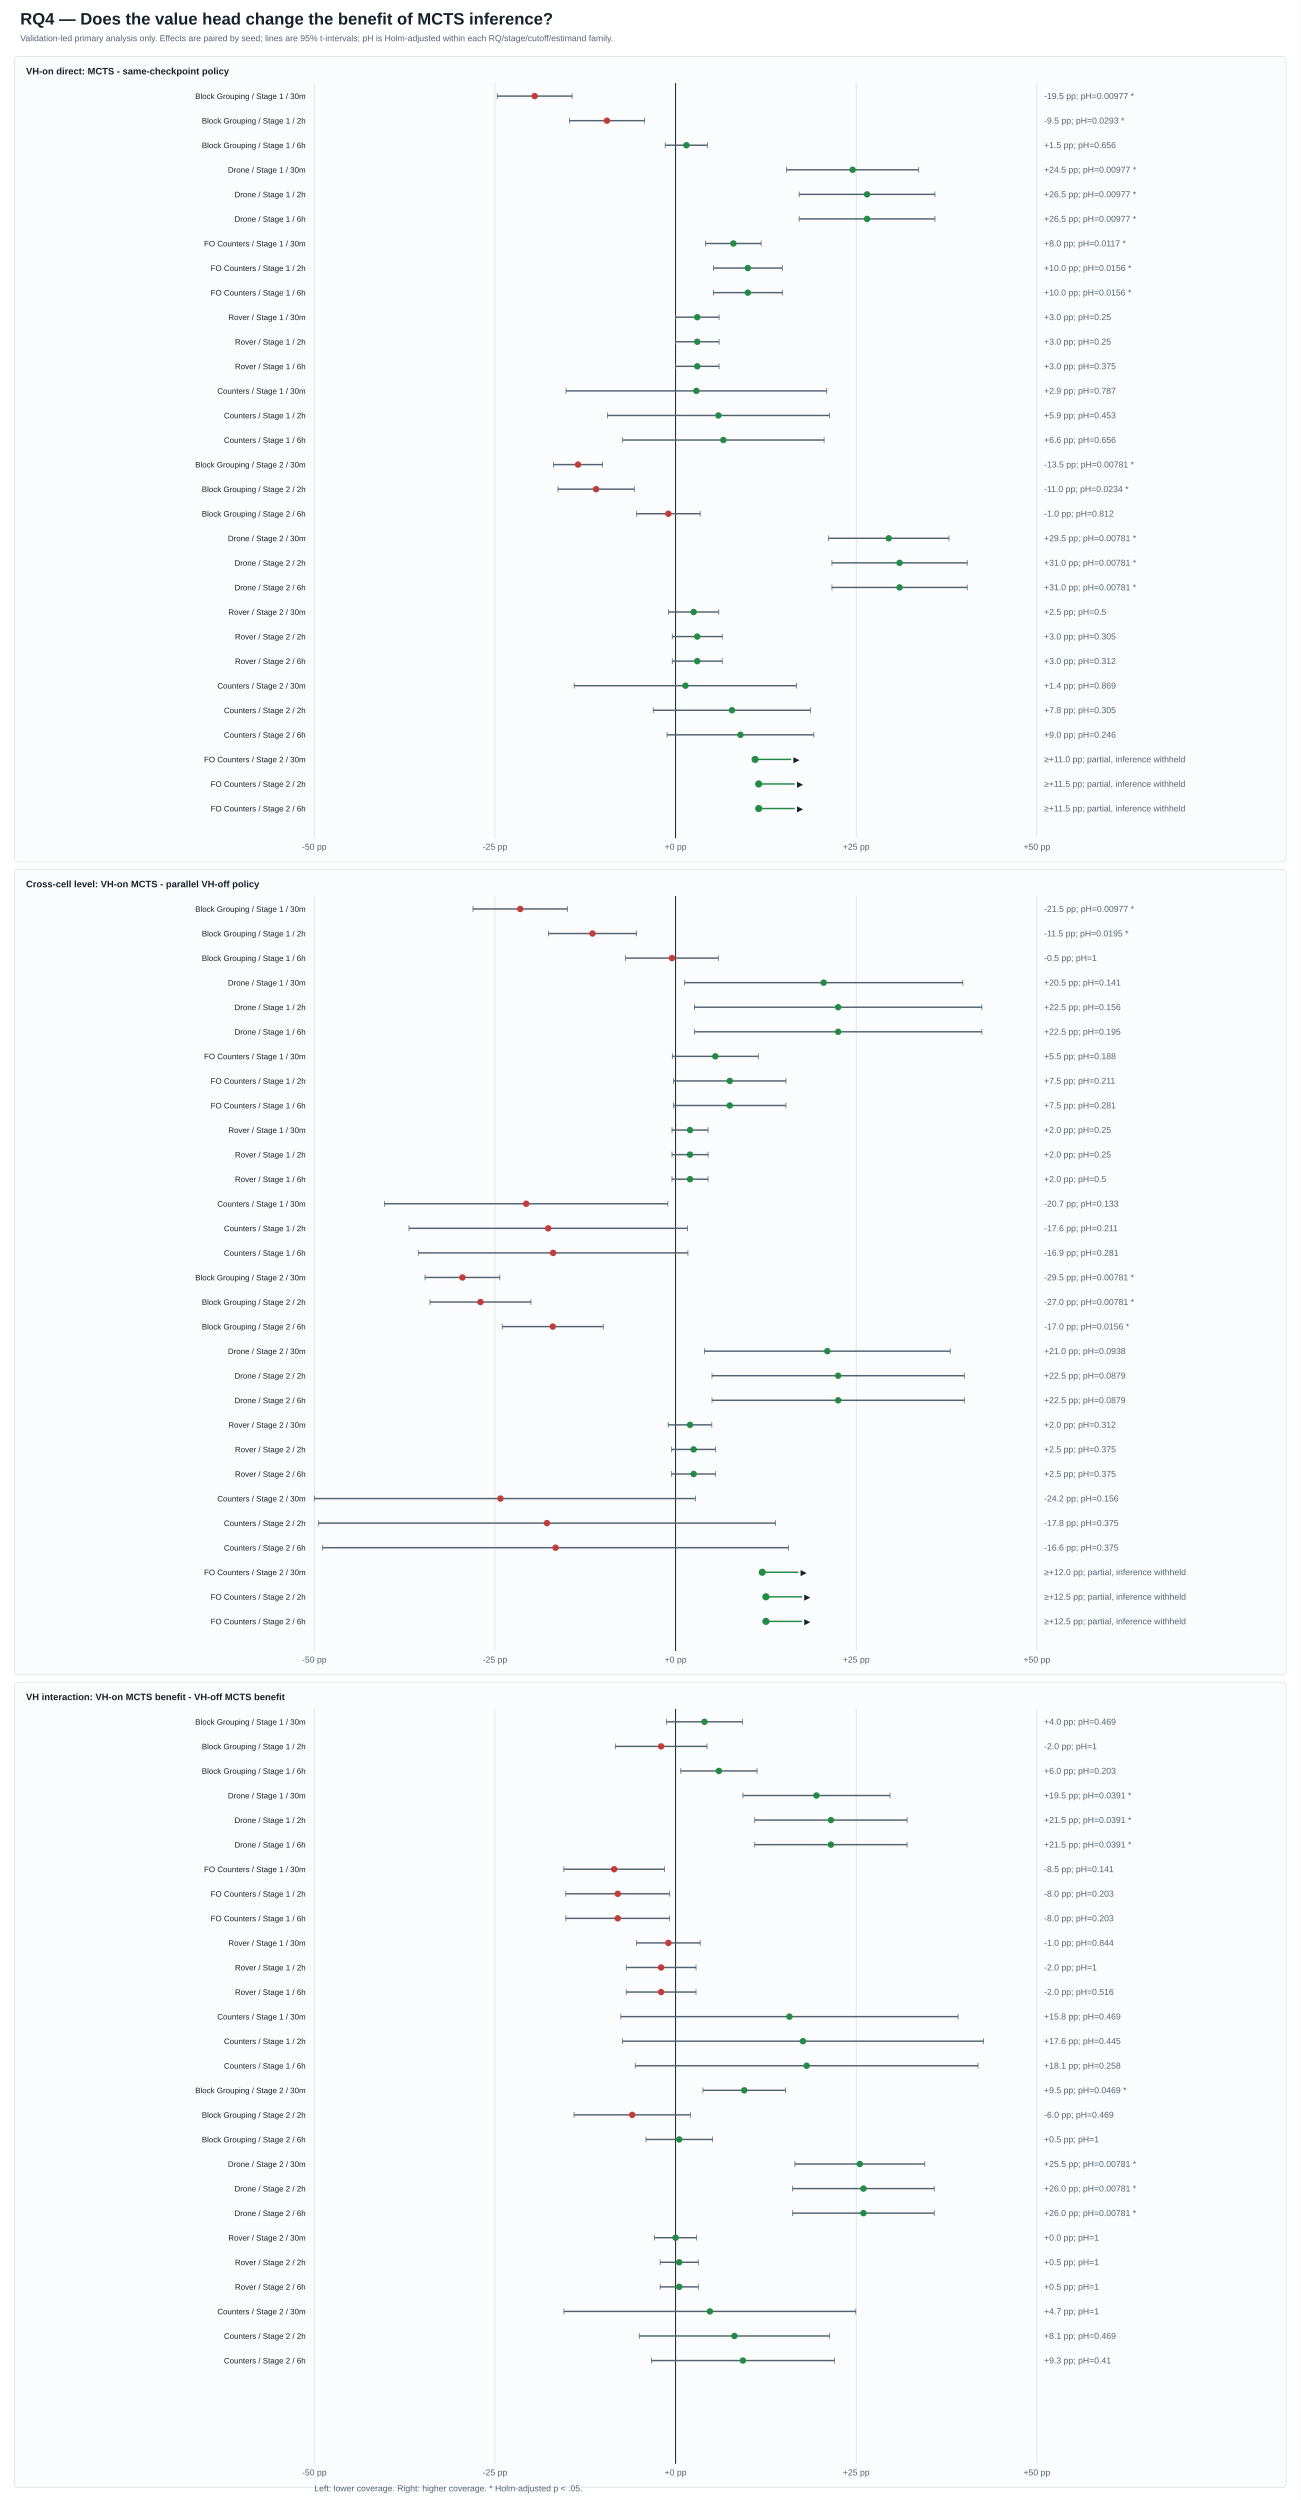
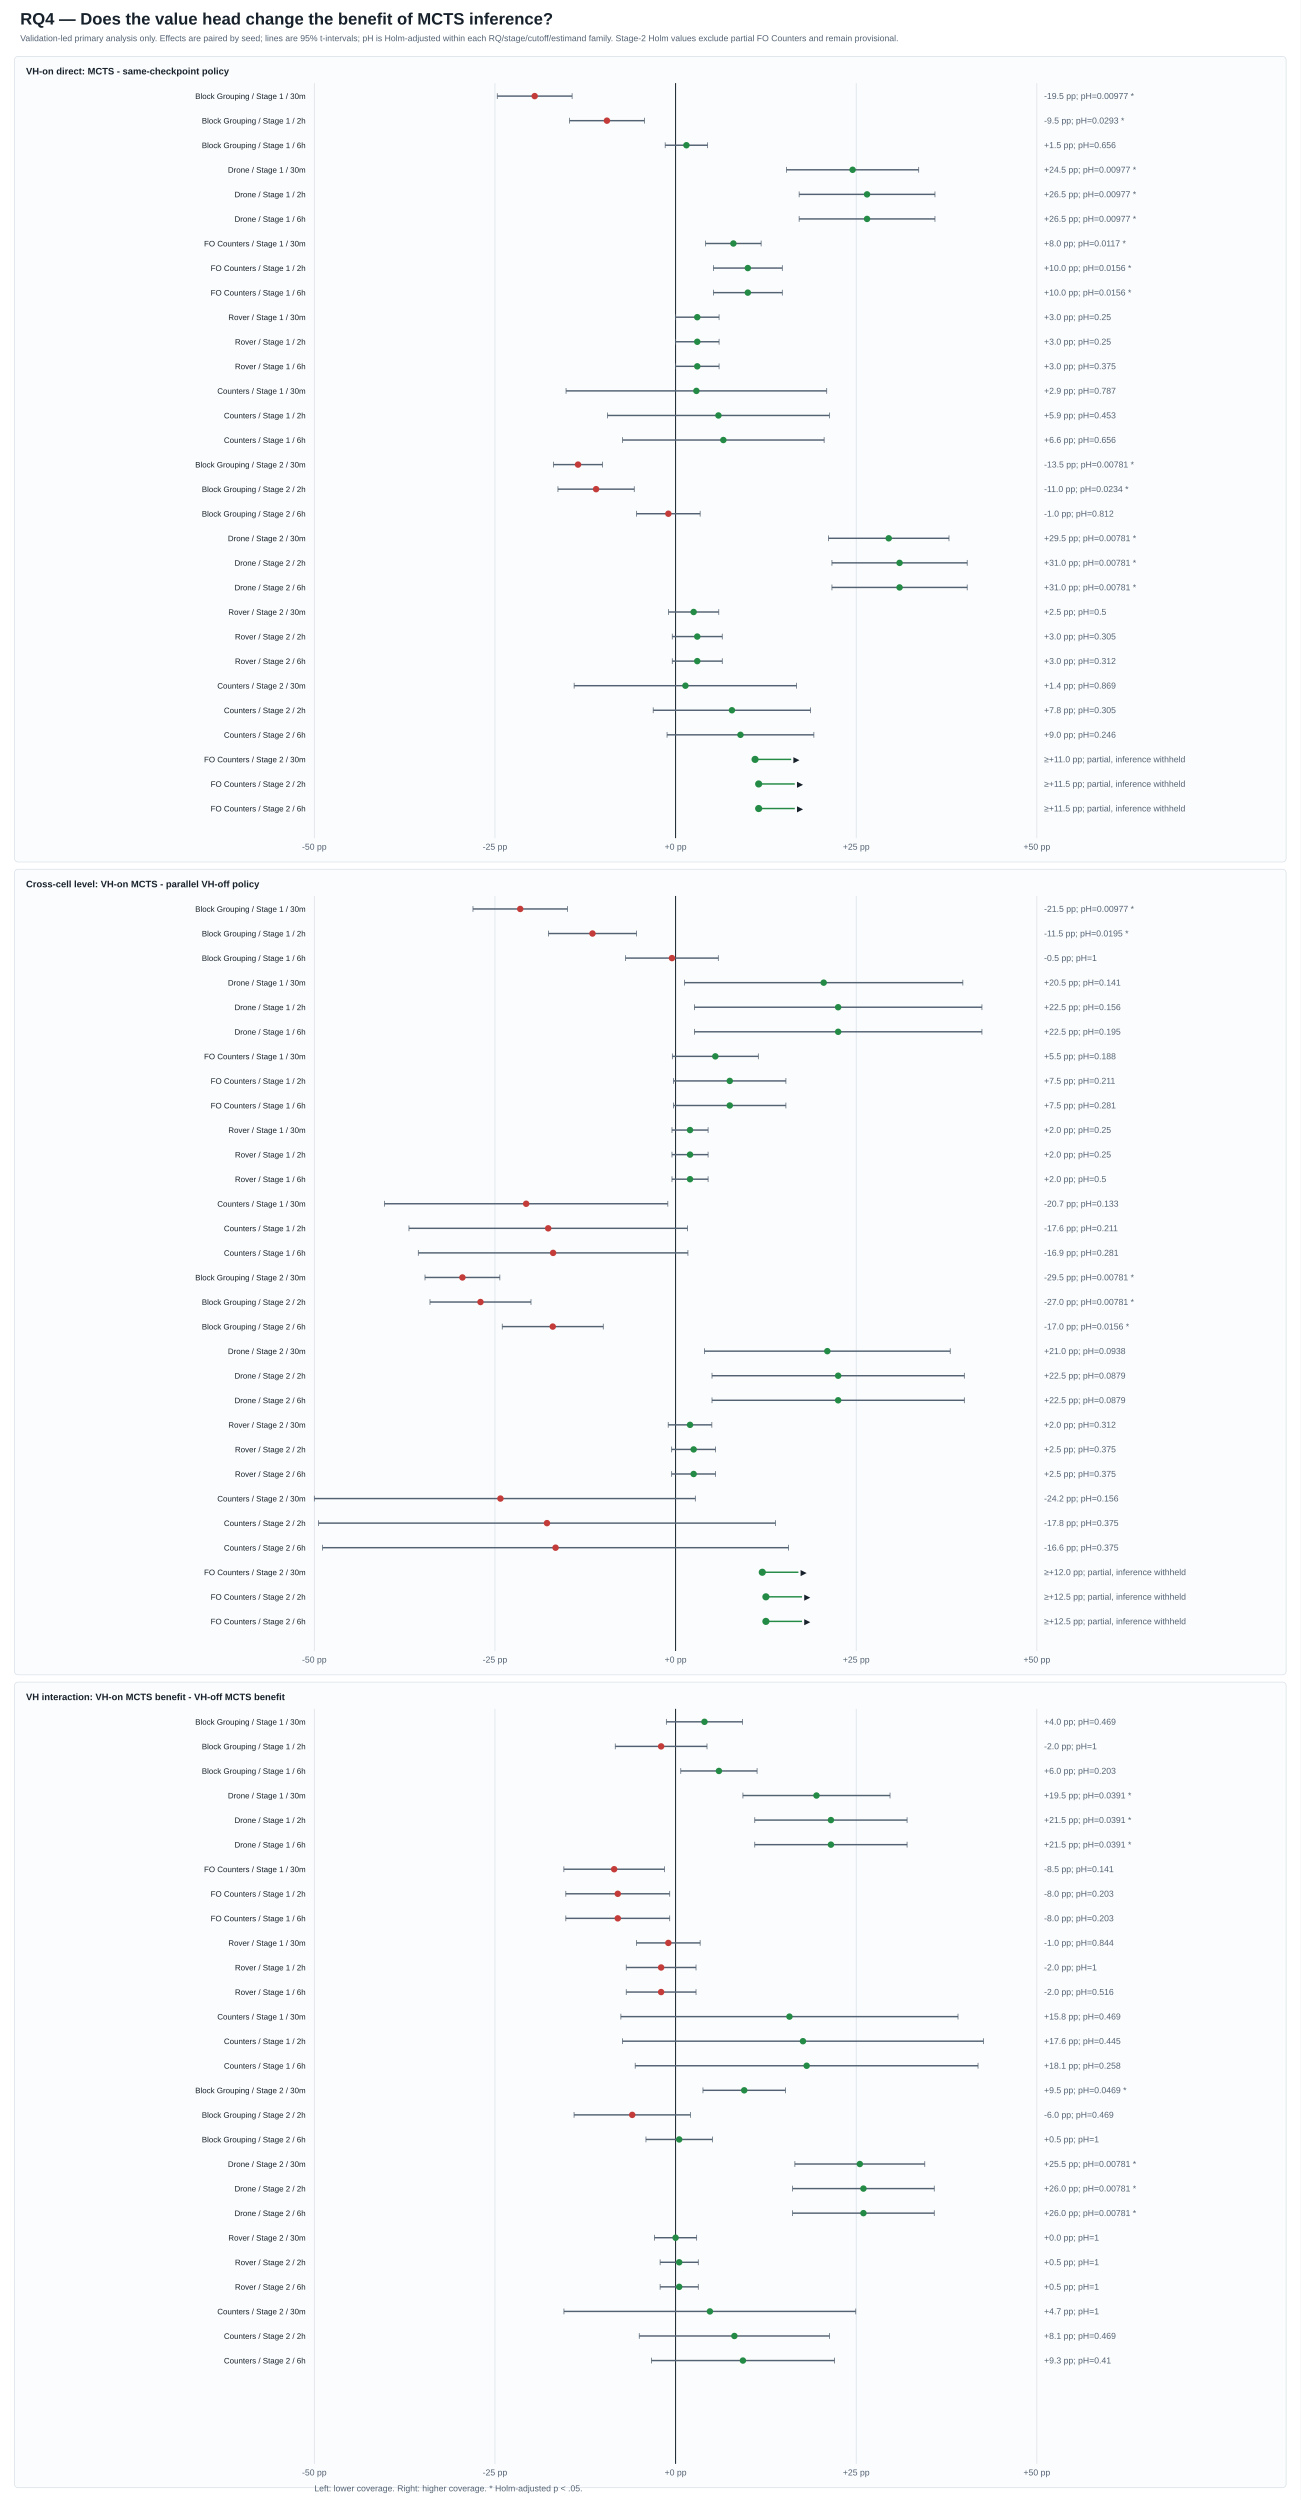
<svg xmlns="http://www.w3.org/2000/svg" width="1800" height="3460" viewBox="0 0 1800 3460">
  <rect width="100%" height="100%" fill="white" />
  <style>text{font-family:Segoe UI,Arial,sans-serif;fill:#17212b}.title{font-size:23px;font-weight:700}.sub{font-size:12px;fill:#536273}.label{font-size:11px}.head{font-size:13px;font-weight:700}</style>
  <text x="28" y="34" class="title">RQ4 — Does the value head change the benefit of MCTS inference?</text>
-   <text x="28" y="57" class="sub">Validation-led primary analysis only. Effects are paired by seed; lines are 95% t-intervals; pH is Holm-adjusted within each RQ/stage/cutoff/estimand family.</text>
+   <text x="28" y="57" class="sub">Validation-led primary analysis only. Effects are paired by seed; lines are 95% t-intervals; pH is Holm-adjusted within each RQ/stage/cutoff/estimand family. Stage-2 Holm values exclude partial FO Counters and remain provisional.</text>
  <rect x="20" y="78" width="1760" height="1115" rx="5" fill="#fbfcfd" stroke="#d9e0e7" />
  <text x="36" y="103" class="head">VH-on direct: MCTS - same-checkpoint policy</text>
  <line x1="435.0" y1="115" x2="435.0" y2="1160" stroke="#d9e0e7" stroke-width="1" />
  <text x="435.0" y="1176" text-anchor="middle" class="sub">-50 pp</text>
  <line x1="685.0" y1="115" x2="685.0" y2="1160" stroke="#d9e0e7" stroke-width="1" />
  <text x="685.0" y="1176" text-anchor="middle" class="sub">-25 pp</text>
  <line x1="935.0" y1="115" x2="935.0" y2="1160" stroke="#17212b" stroke-width="1.4" />
  <text x="935.0" y="1176" text-anchor="middle" class="sub">+0 pp</text>
  <line x1="1185.0" y1="115" x2="1185.0" y2="1160" stroke="#d9e0e7" stroke-width="1" />
  <text x="1185.0" y="1176" text-anchor="middle" class="sub">+25 pp</text>
  <line x1="1435.0" y1="115" x2="1435.0" y2="1160" stroke="#d9e0e7" stroke-width="1" />
  <text x="1435.0" y="1176" text-anchor="middle" class="sub">+50 pp</text>
  <text x="423" y="137" text-anchor="end" class="label">Block Grouping / Stage 1 / 30m</text>
  <line x1="688.2" y1="133" x2="791.8" y2="133" stroke="#536273" stroke-width="2" />
  <line x1="688.2" y1="129" x2="688.2" y2="137" stroke="#536273" />
  <line x1="791.8" y1="129" x2="791.8" y2="137" stroke="#536273" />
  <circle cx="740.0" cy="133" r="4.5" fill="#c43c39" />
  <text x="1445" y="137" class="sub">-19.5 pp; pH=0.00977 *</text>
  <text x="423" y="171" text-anchor="end" class="label">Block Grouping / Stage 1 / 2h</text>
  <line x1="788.2" y1="167" x2="891.8" y2="167" stroke="#536273" stroke-width="2" />
  <line x1="788.2" y1="163" x2="788.2" y2="171" stroke="#536273" />
  <line x1="891.8" y1="163" x2="891.8" y2="171" stroke="#536273" />
  <circle cx="840.0" cy="167" r="4.5" fill="#c43c39" />
  <text x="1445" y="171" class="sub">-9.5 pp; pH=0.0293 *</text>
  <text x="423" y="205" text-anchor="end" class="label">Block Grouping / Stage 1 / 6h</text>
  <line x1="920.6" y1="201" x2="979.4" y2="201" stroke="#536273" stroke-width="2" />
  <line x1="920.6" y1="197" x2="920.6" y2="205" stroke="#536273" />
  <line x1="979.4" y1="197" x2="979.4" y2="205" stroke="#536273" />
  <circle cx="950.0" cy="201" r="4.5" fill="#238b45" />
  <text x="1445" y="205" class="sub">+1.5 pp; pH=0.656</text>
  <text x="423" y="239" text-anchor="end" class="label">Drone / Stage 1 / 30m</text>
  <line x1="1088.5" y1="235" x2="1271.5" y2="235" stroke="#536273" stroke-width="2" />
  <line x1="1088.5" y1="231" x2="1088.5" y2="239" stroke="#536273" />
  <line x1="1271.5" y1="231" x2="1271.5" y2="239" stroke="#536273" />
  <circle cx="1180.0" cy="235" r="4.5" fill="#238b45" />
  <text x="1445" y="239" class="sub">+24.5 pp; pH=0.00977 *</text>
  <text x="423" y="273" text-anchor="end" class="label">Drone / Stage 1 / 2h</text>
  <line x1="1106.0" y1="269" x2="1294.0" y2="269" stroke="#536273" stroke-width="2" />
  <line x1="1106.0" y1="265" x2="1106.0" y2="273" stroke="#536273" />
  <line x1="1294.0" y1="265" x2="1294.0" y2="273" stroke="#536273" />
  <circle cx="1200.0" cy="269" r="4.5" fill="#238b45" />
  <text x="1445" y="273" class="sub">+26.5 pp; pH=0.00977 *</text>
  <text x="423" y="307" text-anchor="end" class="label">Drone / Stage 1 / 6h</text>
  <line x1="1106.0" y1="303" x2="1294.0" y2="303" stroke="#536273" stroke-width="2" />
  <line x1="1106.0" y1="299" x2="1106.0" y2="307" stroke="#536273" />
  <line x1="1294.0" y1="299" x2="1294.0" y2="307" stroke="#536273" />
  <circle cx="1200.0" cy="303" r="4.5" fill="#238b45" />
  <text x="1445" y="307" class="sub">+26.5 pp; pH=0.00977 *</text>
  <text x="423" y="341" text-anchor="end" class="label">FO Counters / Stage 1 / 30m</text>
  <line x1="976.6" y1="337" x2="1053.4" y2="337" stroke="#536273" stroke-width="2" />
  <line x1="976.6" y1="333" x2="976.6" y2="341" stroke="#536273" />
  <line x1="1053.4" y1="333" x2="1053.4" y2="341" stroke="#536273" />
  <circle cx="1015.0" cy="337" r="4.5" fill="#238b45" />
  <text x="1445" y="341" class="sub">+8.0 pp; pH=0.0117 *</text>
  <text x="423" y="375" text-anchor="end" class="label">FO Counters / Stage 1 / 2h</text>
  <line x1="987.3" y1="371" x2="1082.7" y2="371" stroke="#536273" stroke-width="2" />
  <line x1="987.3" y1="367" x2="987.3" y2="375" stroke="#536273" />
  <line x1="1082.7" y1="367" x2="1082.7" y2="375" stroke="#536273" />
  <circle cx="1035.0" cy="371" r="4.5" fill="#238b45" />
  <text x="1445" y="375" class="sub">+10.0 pp; pH=0.0156 *</text>
  <text x="423" y="409" text-anchor="end" class="label">FO Counters / Stage 1 / 6h</text>
  <line x1="987.3" y1="405" x2="1082.7" y2="405" stroke="#536273" stroke-width="2" />
  <line x1="987.3" y1="401" x2="987.3" y2="409" stroke="#536273" />
  <line x1="1082.7" y1="401" x2="1082.7" y2="409" stroke="#536273" />
  <circle cx="1035.0" cy="405" r="4.5" fill="#238b45" />
  <text x="1445" y="409" class="sub">+10.0 pp; pH=0.0156 *</text>
  <text x="423" y="443" text-anchor="end" class="label">Rover / Stage 1 / 30m</text>
  <line x1="934.8" y1="439" x2="995.2" y2="439" stroke="#536273" stroke-width="2" />
  <line x1="934.8" y1="435" x2="934.8" y2="443" stroke="#536273" />
  <line x1="995.2" y1="435" x2="995.2" y2="443" stroke="#536273" />
  <circle cx="965.0" cy="439" r="4.5" fill="#238b45" />
  <text x="1445" y="443" class="sub">+3.0 pp; pH=0.25</text>
  <text x="423" y="477" text-anchor="end" class="label">Rover / Stage 1 / 2h</text>
  <line x1="934.8" y1="473" x2="995.2" y2="473" stroke="#536273" stroke-width="2" />
  <line x1="934.8" y1="469" x2="934.8" y2="477" stroke="#536273" />
  <line x1="995.2" y1="469" x2="995.2" y2="477" stroke="#536273" />
  <circle cx="965.0" cy="473" r="4.5" fill="#238b45" />
  <text x="1445" y="477" class="sub">+3.0 pp; pH=0.25</text>
  <text x="423" y="511" text-anchor="end" class="label">Rover / Stage 1 / 6h</text>
  <line x1="934.8" y1="507" x2="995.2" y2="507" stroke="#536273" stroke-width="2" />
  <line x1="934.8" y1="503" x2="934.8" y2="511" stroke="#536273" />
  <line x1="995.2" y1="503" x2="995.2" y2="511" stroke="#536273" />
  <circle cx="965.0" cy="507" r="4.5" fill="#238b45" />
  <text x="1445" y="511" class="sub">+3.0 pp; pH=0.375</text>
  <text x="423" y="545" text-anchor="end" class="label">Counters / Stage 1 / 30m</text>
  <line x1="783.4" y1="541" x2="1144.2" y2="541" stroke="#536273" stroke-width="2" />
  <line x1="783.4" y1="537" x2="783.4" y2="545" stroke="#536273" />
  <line x1="1144.2" y1="537" x2="1144.2" y2="545" stroke="#536273" />
  <circle cx="963.8" cy="541" r="4.5" fill="#238b45" />
  <text x="1445" y="545" class="sub">+2.9 pp; pH=0.787</text>
  <text x="423" y="579" text-anchor="end" class="label">Counters / Stage 1 / 2h</text>
  <line x1="840.7" y1="575" x2="1147.9" y2="575" stroke="#536273" stroke-width="2" />
  <line x1="840.7" y1="571" x2="840.7" y2="579" stroke="#536273" />
  <line x1="1147.9" y1="571" x2="1147.9" y2="579" stroke="#536273" />
  <circle cx="994.3" cy="575" r="4.5" fill="#238b45" />
  <text x="1445" y="579" class="sub">+5.9 pp; pH=0.453</text>
  <text x="423" y="613" text-anchor="end" class="label">Counters / Stage 1 / 6h</text>
  <line x1="861.6" y1="609" x2="1140.6" y2="609" stroke="#536273" stroke-width="2" />
  <line x1="861.6" y1="605" x2="861.6" y2="613" stroke="#536273" />
  <line x1="1140.6" y1="605" x2="1140.6" y2="613" stroke="#536273" />
  <circle cx="1001.1" cy="609" r="4.5" fill="#238b45" />
  <text x="1445" y="613" class="sub">+6.6 pp; pH=0.656</text>
  <text x="423" y="647" text-anchor="end" class="label">Block Grouping / Stage 2 / 30m</text>
  <line x1="766.1" y1="643" x2="833.9" y2="643" stroke="#536273" stroke-width="2" />
  <line x1="766.1" y1="639" x2="766.1" y2="647" stroke="#536273" />
  <line x1="833.9" y1="639" x2="833.9" y2="647" stroke="#536273" />
  <circle cx="800.0" cy="643" r="4.5" fill="#c43c39" />
  <text x="1445" y="647" class="sub">-13.5 pp; pH=0.00781 *</text>
  <text x="423" y="681" text-anchor="end" class="label">Block Grouping / Stage 2 / 2h</text>
  <line x1="772.2" y1="677" x2="877.8" y2="677" stroke="#536273" stroke-width="2" />
  <line x1="772.2" y1="673" x2="772.2" y2="681" stroke="#536273" />
  <line x1="877.8" y1="673" x2="877.8" y2="681" stroke="#536273" />
  <circle cx="825.0" cy="677" r="4.5" fill="#c43c39" />
  <text x="1445" y="681" class="sub">-11.0 pp; pH=0.0234 *</text>
  <text x="423" y="715" text-anchor="end" class="label">Block Grouping / Stage 2 / 6h</text>
  <line x1="881.0" y1="711" x2="969.0" y2="711" stroke="#536273" stroke-width="2" />
  <line x1="881.0" y1="707" x2="881.0" y2="715" stroke="#536273" />
  <line x1="969.0" y1="707" x2="969.0" y2="715" stroke="#536273" />
  <circle cx="925.0" cy="711" r="4.5" fill="#c43c39" />
  <text x="1445" y="715" class="sub">-1.0 pp; pH=0.812</text>
  <text x="423" y="749" text-anchor="end" class="label">Drone / Stage 2 / 30m</text>
  <line x1="1146.6" y1="745" x2="1313.4" y2="745" stroke="#536273" stroke-width="2" />
  <line x1="1146.6" y1="741" x2="1146.6" y2="749" stroke="#536273" />
  <line x1="1313.4" y1="741" x2="1313.4" y2="749" stroke="#536273" />
  <circle cx="1230.0" cy="745" r="4.5" fill="#238b45" />
  <text x="1445" y="749" class="sub">+29.5 pp; pH=0.00781 *</text>
  <text x="423" y="783" text-anchor="end" class="label">Drone / Stage 2 / 2h</text>
  <line x1="1151.4" y1="779" x2="1338.6" y2="779" stroke="#536273" stroke-width="2" />
  <line x1="1151.4" y1="775" x2="1151.4" y2="783" stroke="#536273" />
  <line x1="1338.6" y1="775" x2="1338.6" y2="783" stroke="#536273" />
  <circle cx="1245.0" cy="779" r="4.5" fill="#238b45" />
  <text x="1445" y="783" class="sub">+31.0 pp; pH=0.00781 *</text>
  <text x="423" y="817" text-anchor="end" class="label">Drone / Stage 2 / 6h</text>
  <line x1="1151.4" y1="813" x2="1338.6" y2="813" stroke="#536273" stroke-width="2" />
  <line x1="1151.4" y1="809" x2="1151.4" y2="817" stroke="#536273" />
  <line x1="1338.6" y1="809" x2="1338.6" y2="817" stroke="#536273" />
  <circle cx="1245.0" cy="813" r="4.5" fill="#238b45" />
  <text x="1445" y="817" class="sub">+31.0 pp; pH=0.00781 *</text>
  <text x="423" y="851" text-anchor="end" class="label">Rover / Stage 2 / 30m</text>
  <line x1="925.2" y1="847" x2="994.8" y2="847" stroke="#536273" stroke-width="2" />
  <line x1="925.2" y1="843" x2="925.2" y2="851" stroke="#536273" />
  <line x1="994.8" y1="843" x2="994.8" y2="851" stroke="#536273" />
  <circle cx="960.0" cy="847" r="4.5" fill="#238b45" />
  <text x="1445" y="851" class="sub">+2.5 pp; pH=0.5</text>
  <text x="423" y="885" text-anchor="end" class="label">Rover / Stage 2 / 2h</text>
  <line x1="930.4" y1="881" x2="999.6" y2="881" stroke="#536273" stroke-width="2" />
  <line x1="930.4" y1="877" x2="930.4" y2="885" stroke="#536273" />
  <line x1="999.6" y1="877" x2="999.6" y2="885" stroke="#536273" />
  <circle cx="965.0" cy="881" r="4.5" fill="#238b45" />
  <text x="1445" y="885" class="sub">+3.0 pp; pH=0.305</text>
  <text x="423" y="919" text-anchor="end" class="label">Rover / Stage 2 / 6h</text>
  <line x1="930.4" y1="915" x2="999.6" y2="915" stroke="#536273" stroke-width="2" />
  <line x1="930.4" y1="911" x2="930.4" y2="919" stroke="#536273" />
  <line x1="999.6" y1="911" x2="999.6" y2="919" stroke="#536273" />
  <circle cx="965.0" cy="915" r="4.5" fill="#238b45" />
  <text x="1445" y="919" class="sub">+3.0 pp; pH=0.312</text>
  <text x="423" y="953" text-anchor="end" class="label">Counters / Stage 2 / 30m</text>
  <line x1="794.6" y1="949" x2="1102.5" y2="949" stroke="#536273" stroke-width="2" />
  <line x1="794.6" y1="945" x2="794.6" y2="953" stroke="#536273" />
  <line x1="1102.5" y1="945" x2="1102.5" y2="953" stroke="#536273" />
  <circle cx="948.6" cy="949" r="4.5" fill="#238b45" />
  <text x="1445" y="953" class="sub">+1.4 pp; pH=0.869</text>
  <text x="423" y="987" text-anchor="end" class="label">Counters / Stage 2 / 2h</text>
  <line x1="904.0" y1="983" x2="1121.9" y2="983" stroke="#536273" stroke-width="2" />
  <line x1="904.0" y1="979" x2="904.0" y2="987" stroke="#536273" />
  <line x1="1121.9" y1="979" x2="1121.9" y2="987" stroke="#536273" />
  <circle cx="1013.0" cy="983" r="4.5" fill="#238b45" />
  <text x="1445" y="987" class="sub">+7.8 pp; pH=0.305</text>
  <text x="423" y="1021" text-anchor="end" class="label">Counters / Stage 2 / 6h</text>
  <line x1="923.2" y1="1017" x2="1126.4" y2="1017" stroke="#536273" stroke-width="2" />
  <line x1="923.2" y1="1013" x2="923.2" y2="1021" stroke="#536273" />
  <line x1="1126.4" y1="1013" x2="1126.4" y2="1021" stroke="#536273" />
  <circle cx="1024.8" cy="1017" r="4.5" fill="#238b45" />
  <text x="1445" y="1021" class="sub">+9.0 pp; pH=0.246</text>
  <text x="423" y="1055" text-anchor="end" class="label">FO Counters / Stage 2 / 30m</text>
  <circle cx="1045.0" cy="1051" r="5" fill="#238b45" />
  <line x1="1045.0" y1="1051" x2="1095.0" y2="1051" stroke="#238b45" stroke-width="2" />
  <text x="1098.0" y="1055" class="label">▶</text>
  <text x="1445" y="1055" class="sub">≥+11.0 pp; partial, inference withheld</text>
  <text x="423" y="1089" text-anchor="end" class="label">FO Counters / Stage 2 / 2h</text>
  <circle cx="1050.0" cy="1085" r="5" fill="#238b45" />
  <line x1="1050.0" y1="1085" x2="1100.0" y2="1085" stroke="#238b45" stroke-width="2" />
  <text x="1103.0" y="1089" class="label">▶</text>
  <text x="1445" y="1089" class="sub">≥+11.5 pp; partial, inference withheld</text>
  <text x="423" y="1123" text-anchor="end" class="label">FO Counters / Stage 2 / 6h</text>
  <circle cx="1050.0" cy="1119" r="5" fill="#238b45" />
  <line x1="1050.0" y1="1119" x2="1100.0" y2="1119" stroke="#238b45" stroke-width="2" />
  <text x="1103.0" y="1123" class="label">▶</text>
  <text x="1445" y="1123" class="sub">≥+11.5 pp; partial, inference withheld</text>
  <rect x="20" y="1203" width="1760" height="1115" rx="5" fill="#fbfcfd" stroke="#d9e0e7" />
  <text x="36" y="1228" class="head">Cross-cell level: VH-on MCTS - parallel VH-off policy</text>
  <line x1="435.0" y1="1240" x2="435.0" y2="2285" stroke="#d9e0e7" stroke-width="1" />
  <text x="435.0" y="2301" text-anchor="middle" class="sub">-50 pp</text>
  <line x1="685.0" y1="1240" x2="685.0" y2="2285" stroke="#d9e0e7" stroke-width="1" />
  <text x="685.0" y="2301" text-anchor="middle" class="sub">-25 pp</text>
  <line x1="935.0" y1="1240" x2="935.0" y2="2285" stroke="#17212b" stroke-width="1.4" />
  <text x="935.0" y="2301" text-anchor="middle" class="sub">+0 pp</text>
  <line x1="1185.0" y1="1240" x2="1185.0" y2="2285" stroke="#d9e0e7" stroke-width="1" />
  <text x="1185.0" y="2301" text-anchor="middle" class="sub">+25 pp</text>
  <line x1="1435.0" y1="1240" x2="1435.0" y2="2285" stroke="#d9e0e7" stroke-width="1" />
  <text x="1435.0" y="2301" text-anchor="middle" class="sub">+50 pp</text>
  <text x="423" y="1262" text-anchor="end" class="label">Block Grouping / Stage 1 / 30m</text>
  <line x1="654.6" y1="1258" x2="785.4" y2="1258" stroke="#536273" stroke-width="2" />
  <line x1="654.6" y1="1254" x2="654.6" y2="1262" stroke="#536273" />
  <line x1="785.4" y1="1254" x2="785.4" y2="1262" stroke="#536273" />
  <circle cx="720.0" cy="1258" r="4.5" fill="#c43c39" />
  <text x="1445" y="1262" class="sub">-21.5 pp; pH=0.00977 *</text>
  <text x="423" y="1296" text-anchor="end" class="label">Block Grouping / Stage 1 / 2h</text>
  <line x1="759.1" y1="1292" x2="880.9" y2="1292" stroke="#536273" stroke-width="2" />
  <line x1="759.1" y1="1288" x2="759.1" y2="1296" stroke="#536273" />
  <line x1="880.9" y1="1288" x2="880.9" y2="1296" stroke="#536273" />
  <circle cx="820.0" cy="1292" r="4.5" fill="#c43c39" />
  <text x="1445" y="1296" class="sub">-11.5 pp; pH=0.0195 *</text>
  <text x="423" y="1330" text-anchor="end" class="label">Block Grouping / Stage 1 / 6h</text>
  <line x1="865.9" y1="1326" x2="994.1" y2="1326" stroke="#536273" stroke-width="2" />
  <line x1="865.9" y1="1322" x2="865.9" y2="1330" stroke="#536273" />
  <line x1="994.1" y1="1322" x2="994.1" y2="1330" stroke="#536273" />
  <circle cx="930.0" cy="1326" r="4.5" fill="#c43c39" />
  <text x="1445" y="1330" class="sub">-0.5 pp; pH=1</text>
  <text x="423" y="1364" text-anchor="end" class="label">Drone / Stage 1 / 30m</text>
  <line x1="947.4" y1="1360" x2="1332.6" y2="1360" stroke="#536273" stroke-width="2" />
  <line x1="947.4" y1="1356" x2="947.4" y2="1364" stroke="#536273" />
  <line x1="1332.6" y1="1356" x2="1332.6" y2="1364" stroke="#536273" />
  <circle cx="1140.0" cy="1360" r="4.5" fill="#238b45" />
  <text x="1445" y="1364" class="sub">+20.5 pp; pH=0.141</text>
  <text x="423" y="1398" text-anchor="end" class="label">Drone / Stage 1 / 2h</text>
  <line x1="961.0" y1="1394" x2="1359.0" y2="1394" stroke="#536273" stroke-width="2" />
  <line x1="961.0" y1="1390" x2="961.0" y2="1398" stroke="#536273" />
  <line x1="1359.0" y1="1390" x2="1359.0" y2="1398" stroke="#536273" />
  <circle cx="1160.0" cy="1394" r="4.5" fill="#238b45" />
  <text x="1445" y="1398" class="sub">+22.5 pp; pH=0.156</text>
  <text x="423" y="1432" text-anchor="end" class="label">Drone / Stage 1 / 6h</text>
  <line x1="961.0" y1="1428" x2="1359.0" y2="1428" stroke="#536273" stroke-width="2" />
  <line x1="961.0" y1="1424" x2="961.0" y2="1432" stroke="#536273" />
  <line x1="1359.0" y1="1424" x2="1359.0" y2="1432" stroke="#536273" />
  <circle cx="1160.0" cy="1428" r="4.5" fill="#238b45" />
  <text x="1445" y="1432" class="sub">+22.5 pp; pH=0.195</text>
  <text x="423" y="1466" text-anchor="end" class="label">FO Counters / Stage 1 / 30m</text>
  <line x1="930.5" y1="1462" x2="1049.5" y2="1462" stroke="#536273" stroke-width="2" />
  <line x1="930.5" y1="1458" x2="930.5" y2="1466" stroke="#536273" />
  <line x1="1049.5" y1="1458" x2="1049.5" y2="1466" stroke="#536273" />
  <circle cx="990.0" cy="1462" r="4.5" fill="#238b45" />
  <text x="1445" y="1466" class="sub">+5.5 pp; pH=0.188</text>
  <text x="423" y="1500" text-anchor="end" class="label">FO Counters / Stage 1 / 2h</text>
  <line x1="932.3" y1="1496" x2="1087.7" y2="1496" stroke="#536273" stroke-width="2" />
  <line x1="932.3" y1="1492" x2="932.3" y2="1500" stroke="#536273" />
  <line x1="1087.7" y1="1492" x2="1087.7" y2="1500" stroke="#536273" />
  <circle cx="1010.0" cy="1496" r="4.5" fill="#238b45" />
  <text x="1445" y="1500" class="sub">+7.5 pp; pH=0.211</text>
  <text x="423" y="1534" text-anchor="end" class="label">FO Counters / Stage 1 / 6h</text>
  <line x1="932.3" y1="1530" x2="1087.7" y2="1530" stroke="#536273" stroke-width="2" />
  <line x1="932.3" y1="1526" x2="932.3" y2="1534" stroke="#536273" />
  <line x1="1087.7" y1="1526" x2="1087.7" y2="1534" stroke="#536273" />
  <circle cx="1010.0" cy="1530" r="4.5" fill="#238b45" />
  <text x="1445" y="1534" class="sub">+7.5 pp; pH=0.281</text>
  <text x="423" y="1568" text-anchor="end" class="label">Rover / Stage 1 / 30m</text>
  <line x1="930.0" y1="1564" x2="980.0" y2="1564" stroke="#536273" stroke-width="2" />
  <line x1="930.0" y1="1560" x2="930.0" y2="1568" stroke="#536273" />
  <line x1="980.0" y1="1560" x2="980.0" y2="1568" stroke="#536273" />
  <circle cx="955.0" cy="1564" r="4.5" fill="#238b45" />
  <text x="1445" y="1568" class="sub">+2.0 pp; pH=0.25</text>
  <text x="423" y="1602" text-anchor="end" class="label">Rover / Stage 1 / 2h</text>
  <line x1="930.0" y1="1598" x2="980.0" y2="1598" stroke="#536273" stroke-width="2" />
  <line x1="930.0" y1="1594" x2="930.0" y2="1602" stroke="#536273" />
  <line x1="980.0" y1="1594" x2="980.0" y2="1602" stroke="#536273" />
  <circle cx="955.0" cy="1598" r="4.5" fill="#238b45" />
  <text x="1445" y="1602" class="sub">+2.0 pp; pH=0.25</text>
  <text x="423" y="1636" text-anchor="end" class="label">Rover / Stage 1 / 6h</text>
  <line x1="930.0" y1="1632" x2="980.0" y2="1632" stroke="#536273" stroke-width="2" />
  <line x1="930.0" y1="1628" x2="930.0" y2="1636" stroke="#536273" />
  <line x1="980.0" y1="1628" x2="980.0" y2="1636" stroke="#536273" />
  <circle cx="955.0" cy="1632" r="4.5" fill="#238b45" />
  <text x="1445" y="1636" class="sub">+2.0 pp; pH=0.5</text>
  <text x="423" y="1670" text-anchor="end" class="label">Counters / Stage 1 / 30m</text>
  <line x1="532.1" y1="1666" x2="924.3" y2="1666" stroke="#536273" stroke-width="2" />
  <line x1="532.1" y1="1662" x2="532.1" y2="1670" stroke="#536273" />
  <line x1="924.3" y1="1662" x2="924.3" y2="1670" stroke="#536273" />
  <circle cx="728.2" cy="1666" r="4.5" fill="#c43c39" />
  <text x="1445" y="1670" class="sub">-20.7 pp; pH=0.133</text>
  <text x="423" y="1704" text-anchor="end" class="label">Counters / Stage 1 / 2h</text>
  <line x1="566.0" y1="1700" x2="951.5" y2="1700" stroke="#536273" stroke-width="2" />
  <line x1="566.0" y1="1696" x2="566.0" y2="1704" stroke="#536273" />
  <line x1="951.5" y1="1696" x2="951.5" y2="1704" stroke="#536273" />
  <circle cx="758.7" cy="1700" r="4.5" fill="#c43c39" />
  <text x="1445" y="1704" class="sub">-17.6 pp; pH=0.211</text>
  <text x="423" y="1738" text-anchor="end" class="label">Counters / Stage 1 / 6h</text>
  <line x1="578.9" y1="1734" x2="952.1" y2="1734" stroke="#536273" stroke-width="2" />
  <line x1="578.9" y1="1730" x2="578.9" y2="1738" stroke="#536273" />
  <line x1="952.1" y1="1730" x2="952.1" y2="1738" stroke="#536273" />
  <circle cx="765.5" cy="1734" r="4.5" fill="#c43c39" />
  <text x="1445" y="1738" class="sub">-16.9 pp; pH=0.281</text>
  <text x="423" y="1772" text-anchor="end" class="label">Block Grouping / Stage 2 / 30m</text>
  <line x1="588.2" y1="1768" x2="691.8" y2="1768" stroke="#536273" stroke-width="2" />
  <line x1="588.2" y1="1764" x2="588.2" y2="1772" stroke="#536273" />
  <line x1="691.8" y1="1764" x2="691.8" y2="1772" stroke="#536273" />
  <circle cx="640.0" cy="1768" r="4.5" fill="#c43c39" />
  <text x="1445" y="1772" class="sub">-29.5 pp; pH=0.00781 *</text>
  <text x="423" y="1806" text-anchor="end" class="label">Block Grouping / Stage 2 / 2h</text>
  <line x1="595.1" y1="1802" x2="734.9" y2="1802" stroke="#536273" stroke-width="2" />
  <line x1="595.1" y1="1798" x2="595.1" y2="1806" stroke="#536273" />
  <line x1="734.9" y1="1798" x2="734.9" y2="1806" stroke="#536273" />
  <circle cx="665.0" cy="1802" r="4.5" fill="#c43c39" />
  <text x="1445" y="1806" class="sub">-27.0 pp; pH=0.00781 *</text>
  <text x="423" y="1840" text-anchor="end" class="label">Block Grouping / Stage 2 / 6h</text>
  <line x1="695.1" y1="1836" x2="834.9" y2="1836" stroke="#536273" stroke-width="2" />
  <line x1="695.1" y1="1832" x2="695.1" y2="1840" stroke="#536273" />
  <line x1="834.9" y1="1832" x2="834.9" y2="1840" stroke="#536273" />
  <circle cx="765.0" cy="1836" r="4.5" fill="#c43c39" />
  <text x="1445" y="1840" class="sub">-17.0 pp; pH=0.0156 *</text>
  <text x="423" y="1874" text-anchor="end" class="label">Drone / Stage 2 / 30m</text>
  <line x1="974.9" y1="1870" x2="1315.1" y2="1870" stroke="#536273" stroke-width="2" />
  <line x1="974.9" y1="1866" x2="974.9" y2="1874" stroke="#536273" />
  <line x1="1315.1" y1="1866" x2="1315.1" y2="1874" stroke="#536273" />
  <circle cx="1145.0" cy="1870" r="4.5" fill="#238b45" />
  <text x="1445" y="1874" class="sub">+21.0 pp; pH=0.0938</text>
  <text x="423" y="1908" text-anchor="end" class="label">Drone / Stage 2 / 2h</text>
  <line x1="985.4" y1="1904" x2="1334.6" y2="1904" stroke="#536273" stroke-width="2" />
  <line x1="985.4" y1="1900" x2="985.4" y2="1908" stroke="#536273" />
  <line x1="1334.6" y1="1900" x2="1334.6" y2="1908" stroke="#536273" />
  <circle cx="1160.0" cy="1904" r="4.5" fill="#238b45" />
  <text x="1445" y="1908" class="sub">+22.5 pp; pH=0.0879</text>
  <text x="423" y="1942" text-anchor="end" class="label">Drone / Stage 2 / 6h</text>
  <line x1="985.4" y1="1938" x2="1334.6" y2="1938" stroke="#536273" stroke-width="2" />
  <line x1="985.4" y1="1934" x2="985.4" y2="1942" stroke="#536273" />
  <line x1="1334.6" y1="1934" x2="1334.6" y2="1942" stroke="#536273" />
  <circle cx="1160.0" cy="1938" r="4.5" fill="#238b45" />
  <text x="1445" y="1942" class="sub">+22.5 pp; pH=0.0879</text>
  <text x="423" y="1976" text-anchor="end" class="label">Rover / Stage 2 / 30m</text>
  <line x1="924.8" y1="1972" x2="985.2" y2="1972" stroke="#536273" stroke-width="2" />
  <line x1="924.8" y1="1968" x2="924.8" y2="1976" stroke="#536273" />
  <line x1="985.2" y1="1968" x2="985.2" y2="1976" stroke="#536273" />
  <circle cx="955.0" cy="1972" r="4.5" fill="#238b45" />
  <text x="1445" y="1976" class="sub">+2.0 pp; pH=0.312</text>
  <text x="423" y="2010" text-anchor="end" class="label">Rover / Stage 2 / 2h</text>
  <line x1="929.6" y1="2006" x2="990.4" y2="2006" stroke="#536273" stroke-width="2" />
  <line x1="929.6" y1="2002" x2="929.6" y2="2010" stroke="#536273" />
  <line x1="990.4" y1="2002" x2="990.4" y2="2010" stroke="#536273" />
  <circle cx="960.0" cy="2006" r="4.5" fill="#238b45" />
  <text x="1445" y="2010" class="sub">+2.5 pp; pH=0.375</text>
  <text x="423" y="2044" text-anchor="end" class="label">Rover / Stage 2 / 6h</text>
  <line x1="929.6" y1="2040" x2="990.4" y2="2040" stroke="#536273" stroke-width="2" />
  <line x1="929.6" y1="2036" x2="929.6" y2="2044" stroke="#536273" />
  <line x1="990.4" y1="2036" x2="990.4" y2="2044" stroke="#536273" />
  <circle cx="960.0" cy="2040" r="4.5" fill="#238b45" />
  <text x="1445" y="2044" class="sub">+2.5 pp; pH=0.375</text>
  <text x="423" y="2078" text-anchor="end" class="label">Counters / Stage 2 / 30m</text>
  <line x1="435.0" y1="2074" x2="962.3" y2="2074" stroke="#536273" stroke-width="2" />
  <line x1="435.0" y1="2070" x2="435.0" y2="2078" stroke="#536273" />
  <line x1="962.3" y1="2070" x2="962.3" y2="2078" stroke="#536273" />
  <circle cx="692.6" cy="2074" r="4.5" fill="#c43c39" />
  <text x="1445" y="2078" class="sub">-24.2 pp; pH=0.156</text>
  <text x="423" y="2112" text-anchor="end" class="label">Counters / Stage 2 / 2h</text>
  <line x1="441.0" y1="2108" x2="1073.1" y2="2108" stroke="#536273" stroke-width="2" />
  <line x1="441.0" y1="2104" x2="441.0" y2="2112" stroke="#536273" />
  <line x1="1073.1" y1="2104" x2="1073.1" y2="2112" stroke="#536273" />
  <circle cx="757.0" cy="2108" r="4.5" fill="#c43c39" />
  <text x="1445" y="2112" class="sub">-17.8 pp; pH=0.375</text>
  <text x="423" y="2146" text-anchor="end" class="label">Counters / Stage 2 / 6h</text>
  <line x1="446.5" y1="2142" x2="1091.3" y2="2142" stroke="#536273" stroke-width="2" />
  <line x1="446.5" y1="2138" x2="446.5" y2="2146" stroke="#536273" />
  <line x1="1091.3" y1="2138" x2="1091.3" y2="2146" stroke="#536273" />
  <circle cx="768.9" cy="2142" r="4.5" fill="#c43c39" />
  <text x="1445" y="2146" class="sub">-16.6 pp; pH=0.375</text>
  <text x="423" y="2180" text-anchor="end" class="label">FO Counters / Stage 2 / 30m</text>
  <circle cx="1055.0" cy="2176" r="5" fill="#238b45" />
  <line x1="1055.0" y1="2176" x2="1105.0" y2="2176" stroke="#238b45" stroke-width="2" />
  <text x="1108.0" y="2180" class="label">▶</text>
  <text x="1445" y="2180" class="sub">≥+12.0 pp; partial, inference withheld</text>
  <text x="423" y="2214" text-anchor="end" class="label">FO Counters / Stage 2 / 2h</text>
  <circle cx="1060.0" cy="2210" r="5" fill="#238b45" />
  <line x1="1060.0" y1="2210" x2="1110.0" y2="2210" stroke="#238b45" stroke-width="2" />
  <text x="1113.0" y="2214" class="label">▶</text>
  <text x="1445" y="2214" class="sub">≥+12.5 pp; partial, inference withheld</text>
  <text x="423" y="2248" text-anchor="end" class="label">FO Counters / Stage 2 / 6h</text>
  <circle cx="1060.0" cy="2244" r="5" fill="#238b45" />
  <line x1="1060.0" y1="2244" x2="1110.0" y2="2244" stroke="#238b45" stroke-width="2" />
  <text x="1113.0" y="2248" class="label">▶</text>
  <text x="1445" y="2248" class="sub">≥+12.5 pp; partial, inference withheld</text>
  <rect x="20" y="2328" width="1760" height="1115" rx="5" fill="#fbfcfd" stroke="#d9e0e7" />
  <text x="36" y="2353" class="head">VH interaction: VH-on MCTS benefit - VH-off MCTS benefit</text>
  <line x1="435.0" y1="2365" x2="435.0" y2="3410" stroke="#d9e0e7" stroke-width="1" />
  <text x="435.0" y="3426" text-anchor="middle" class="sub">-50 pp</text>
  <line x1="685.0" y1="2365" x2="685.0" y2="3410" stroke="#d9e0e7" stroke-width="1" />
  <text x="685.0" y="3426" text-anchor="middle" class="sub">-25 pp</text>
  <line x1="935.0" y1="2365" x2="935.0" y2="3410" stroke="#17212b" stroke-width="1.4" />
  <text x="935.0" y="3426" text-anchor="middle" class="sub">+0 pp</text>
  <line x1="1185.0" y1="2365" x2="1185.0" y2="3410" stroke="#d9e0e7" stroke-width="1" />
  <text x="1185.0" y="3426" text-anchor="middle" class="sub">+25 pp</text>
  <line x1="1435.0" y1="2365" x2="1435.0" y2="3410" stroke="#d9e0e7" stroke-width="1" />
  <text x="1435.0" y="3426" text-anchor="middle" class="sub">+50 pp</text>
  <text x="423" y="2387" text-anchor="end" class="label">Block Grouping / Stage 1 / 30m</text>
  <line x1="922.2" y1="2383" x2="1027.8" y2="2383" stroke="#536273" stroke-width="2" />
  <line x1="922.2" y1="2379" x2="922.2" y2="2387" stroke="#536273" />
  <line x1="1027.8" y1="2379" x2="1027.8" y2="2387" stroke="#536273" />
  <circle cx="975.0" cy="2383" r="4.5" fill="#238b45" />
  <text x="1445" y="2387" class="sub">+4.0 pp; pH=0.469</text>
  <text x="423" y="2421" text-anchor="end" class="label">Block Grouping / Stage 1 / 2h</text>
  <line x1="851.5" y1="2417" x2="978.5" y2="2417" stroke="#536273" stroke-width="2" />
  <line x1="851.5" y1="2413" x2="851.5" y2="2421" stroke="#536273" />
  <line x1="978.5" y1="2413" x2="978.5" y2="2421" stroke="#536273" />
  <circle cx="915.0" cy="2417" r="4.5" fill="#c43c39" />
  <text x="1445" y="2421" class="sub">-2.0 pp; pH=1</text>
  <text x="423" y="2455" text-anchor="end" class="label">Block Grouping / Stage 1 / 6h</text>
  <line x1="942.2" y1="2451" x2="1047.8" y2="2451" stroke="#536273" stroke-width="2" />
  <line x1="942.2" y1="2447" x2="942.2" y2="2455" stroke="#536273" />
  <line x1="1047.8" y1="2447" x2="1047.8" y2="2455" stroke="#536273" />
  <circle cx="995.0" cy="2451" r="4.5" fill="#238b45" />
  <text x="1445" y="2455" class="sub">+6.0 pp; pH=0.203</text>
  <text x="423" y="2489" text-anchor="end" class="label">Drone / Stage 1 / 30m</text>
  <line x1="1028.2" y1="2485" x2="1231.8" y2="2485" stroke="#536273" stroke-width="2" />
  <line x1="1028.2" y1="2481" x2="1028.2" y2="2489" stroke="#536273" />
  <line x1="1231.8" y1="2481" x2="1231.8" y2="2489" stroke="#536273" />
  <circle cx="1130.0" cy="2485" r="4.5" fill="#238b45" />
  <text x="1445" y="2489" class="sub">+19.5 pp; pH=0.0391 *</text>
  <text x="423" y="2523" text-anchor="end" class="label">Drone / Stage 1 / 2h</text>
  <line x1="1044.6" y1="2519" x2="1255.4" y2="2519" stroke="#536273" stroke-width="2" />
  <line x1="1044.6" y1="2515" x2="1044.6" y2="2523" stroke="#536273" />
  <line x1="1255.4" y1="2515" x2="1255.4" y2="2523" stroke="#536273" />
  <circle cx="1150.0" cy="2519" r="4.5" fill="#238b45" />
  <text x="1445" y="2523" class="sub">+21.5 pp; pH=0.0391 *</text>
  <text x="423" y="2557" text-anchor="end" class="label">Drone / Stage 1 / 6h</text>
  <line x1="1044.6" y1="2553" x2="1255.4" y2="2553" stroke="#536273" stroke-width="2" />
  <line x1="1044.6" y1="2549" x2="1044.6" y2="2557" stroke="#536273" />
  <line x1="1255.4" y1="2549" x2="1255.4" y2="2557" stroke="#536273" />
  <circle cx="1150.0" cy="2553" r="4.5" fill="#238b45" />
  <text x="1445" y="2557" class="sub">+21.5 pp; pH=0.0391 *</text>
  <text x="423" y="2591" text-anchor="end" class="label">FO Counters / Stage 1 / 30m</text>
  <line x1="780.4" y1="2587" x2="919.6" y2="2587" stroke="#536273" stroke-width="2" />
  <line x1="780.4" y1="2583" x2="780.4" y2="2591" stroke="#536273" />
  <line x1="919.6" y1="2583" x2="919.6" y2="2591" stroke="#536273" />
  <circle cx="850.0" cy="2587" r="4.5" fill="#c43c39" />
  <text x="1445" y="2591" class="sub">-8.5 pp; pH=0.141</text>
  <text x="423" y="2625" text-anchor="end" class="label">FO Counters / Stage 1 / 2h</text>
  <line x1="783.1" y1="2621" x2="926.9" y2="2621" stroke="#536273" stroke-width="2" />
  <line x1="783.1" y1="2617" x2="783.1" y2="2625" stroke="#536273" />
  <line x1="926.9" y1="2617" x2="926.9" y2="2625" stroke="#536273" />
  <circle cx="855.0" cy="2621" r="4.5" fill="#c43c39" />
  <text x="1445" y="2625" class="sub">-8.0 pp; pH=0.203</text>
  <text x="423" y="2659" text-anchor="end" class="label">FO Counters / Stage 1 / 6h</text>
  <line x1="783.1" y1="2655" x2="926.9" y2="2655" stroke="#536273" stroke-width="2" />
  <line x1="783.1" y1="2651" x2="783.1" y2="2659" stroke="#536273" />
  <line x1="926.9" y1="2651" x2="926.9" y2="2659" stroke="#536273" />
  <circle cx="855.0" cy="2655" r="4.5" fill="#c43c39" />
  <text x="1445" y="2659" class="sub">-8.0 pp; pH=0.203</text>
  <text x="423" y="2693" text-anchor="end" class="label">Rover / Stage 1 / 30m</text>
  <line x1="881.0" y1="2689" x2="969.0" y2="2689" stroke="#536273" stroke-width="2" />
  <line x1="881.0" y1="2685" x2="881.0" y2="2693" stroke="#536273" />
  <line x1="969.0" y1="2685" x2="969.0" y2="2693" stroke="#536273" />
  <circle cx="925.0" cy="2689" r="4.5" fill="#c43c39" />
  <text x="1445" y="2693" class="sub">-1.0 pp; pH=0.844</text>
  <text x="423" y="2727" text-anchor="end" class="label">Rover / Stage 1 / 2h</text>
  <line x1="866.7" y1="2723" x2="963.3" y2="2723" stroke="#536273" stroke-width="2" />
  <line x1="866.7" y1="2719" x2="866.7" y2="2727" stroke="#536273" />
  <line x1="963.3" y1="2719" x2="963.3" y2="2727" stroke="#536273" />
  <circle cx="915.0" cy="2723" r="4.5" fill="#c43c39" />
  <text x="1445" y="2727" class="sub">-2.0 pp; pH=1</text>
  <text x="423" y="2761" text-anchor="end" class="label">Rover / Stage 1 / 6h</text>
  <line x1="866.7" y1="2757" x2="963.3" y2="2757" stroke="#536273" stroke-width="2" />
  <line x1="866.7" y1="2753" x2="866.7" y2="2761" stroke="#536273" />
  <line x1="963.3" y1="2753" x2="963.3" y2="2761" stroke="#536273" />
  <circle cx="915.0" cy="2757" r="4.5" fill="#c43c39" />
  <text x="1445" y="2761" class="sub">-2.0 pp; pH=0.516</text>
  <text x="423" y="2795" text-anchor="end" class="label">Counters / Stage 1 / 30m</text>
  <line x1="859.3" y1="2791" x2="1325.9" y2="2791" stroke="#536273" stroke-width="2" />
  <line x1="859.3" y1="2787" x2="859.3" y2="2795" stroke="#536273" />
  <line x1="1325.9" y1="2787" x2="1325.9" y2="2795" stroke="#536273" />
  <circle cx="1092.6" cy="2791" r="4.5" fill="#238b45" />
  <text x="1445" y="2795" class="sub">+15.8 pp; pH=0.469</text>
  <text x="423" y="2829" text-anchor="end" class="label">Counters / Stage 1 / 2h</text>
  <line x1="861.4" y1="2825" x2="1361.1" y2="2825" stroke="#536273" stroke-width="2" />
  <line x1="861.4" y1="2821" x2="861.4" y2="2829" stroke="#536273" />
  <line x1="1361.1" y1="2821" x2="1361.1" y2="2829" stroke="#536273" />
  <circle cx="1111.3" cy="2825" r="4.5" fill="#238b45" />
  <text x="1445" y="2829" class="sub">+17.6 pp; pH=0.445</text>
  <text x="423" y="2863" text-anchor="end" class="label">Counters / Stage 1 / 6h</text>
  <line x1="879.1" y1="2859" x2="1353.6" y2="2859" stroke="#536273" stroke-width="2" />
  <line x1="879.1" y1="2855" x2="879.1" y2="2863" stroke="#536273" />
  <line x1="1353.6" y1="2855" x2="1353.6" y2="2863" stroke="#536273" />
  <circle cx="1116.4" cy="2859" r="4.5" fill="#238b45" />
  <text x="1445" y="2863" class="sub">+18.1 pp; pH=0.258</text>
  <text x="423" y="2897" text-anchor="end" class="label">Block Grouping / Stage 2 / 30m</text>
  <line x1="972.9" y1="2893" x2="1087.1" y2="2893" stroke="#536273" stroke-width="2" />
  <line x1="972.9" y1="2889" x2="972.9" y2="2897" stroke="#536273" />
  <line x1="1087.1" y1="2889" x2="1087.1" y2="2897" stroke="#536273" />
  <circle cx="1030.0" cy="2893" r="4.5" fill="#238b45" />
  <text x="1445" y="2897" class="sub">+9.5 pp; pH=0.0469 *</text>
  <text x="423" y="2931" text-anchor="end" class="label">Block Grouping / Stage 2 / 2h</text>
  <line x1="794.5" y1="2927" x2="955.5" y2="2927" stroke="#536273" stroke-width="2" />
  <line x1="794.5" y1="2923" x2="794.5" y2="2931" stroke="#536273" />
  <line x1="955.5" y1="2923" x2="955.5" y2="2931" stroke="#536273" />
  <circle cx="875.0" cy="2927" r="4.5" fill="#c43c39" />
  <text x="1445" y="2931" class="sub">-6.0 pp; pH=0.469</text>
  <text x="423" y="2965" text-anchor="end" class="label">Block Grouping / Stage 2 / 6h</text>
  <line x1="894.0" y1="2961" x2="986.0" y2="2961" stroke="#536273" stroke-width="2" />
  <line x1="894.0" y1="2957" x2="894.0" y2="2965" stroke="#536273" />
  <line x1="986.0" y1="2957" x2="986.0" y2="2965" stroke="#536273" />
  <circle cx="940.0" cy="2961" r="4.5" fill="#238b45" />
  <text x="1445" y="2965" class="sub">+0.5 pp; pH=1</text>
  <text x="423" y="2999" text-anchor="end" class="label">Drone / Stage 2 / 30m</text>
  <line x1="1100.1" y1="2995" x2="1279.9" y2="2995" stroke="#536273" stroke-width="2" />
  <line x1="1100.1" y1="2991" x2="1100.1" y2="2999" stroke="#536273" />
  <line x1="1279.9" y1="2991" x2="1279.9" y2="2999" stroke="#536273" />
  <circle cx="1190.0" cy="2995" r="4.5" fill="#238b45" />
  <text x="1445" y="2999" class="sub">+25.5 pp; pH=0.00781 *</text>
  <text x="423" y="3033" text-anchor="end" class="label">Drone / Stage 2 / 2h</text>
  <line x1="1097.0" y1="3029" x2="1293.0" y2="3029" stroke="#536273" stroke-width="2" />
  <line x1="1097.0" y1="3025" x2="1097.0" y2="3033" stroke="#536273" />
  <line x1="1293.0" y1="3025" x2="1293.0" y2="3033" stroke="#536273" />
  <circle cx="1195.0" cy="3029" r="4.5" fill="#238b45" />
  <text x="1445" y="3033" class="sub">+26.0 pp; pH=0.00781 *</text>
  <text x="423" y="3067" text-anchor="end" class="label">Drone / Stage 2 / 6h</text>
  <line x1="1097.0" y1="3063" x2="1293.0" y2="3063" stroke="#536273" stroke-width="2" />
  <line x1="1097.0" y1="3059" x2="1097.0" y2="3067" stroke="#536273" />
  <line x1="1293.0" y1="3059" x2="1293.0" y2="3067" stroke="#536273" />
  <circle cx="1195.0" cy="3063" r="4.5" fill="#238b45" />
  <text x="1445" y="3067" class="sub">+26.0 pp; pH=0.00781 *</text>
  <text x="423" y="3101" text-anchor="end" class="label">Rover / Stage 2 / 30m</text>
  <line x1="905.8" y1="3097" x2="964.2" y2="3097" stroke="#536273" stroke-width="2" />
  <line x1="905.8" y1="3093" x2="905.8" y2="3101" stroke="#536273" />
  <line x1="964.2" y1="3093" x2="964.2" y2="3101" stroke="#536273" />
  <circle cx="935.0" cy="3097" r="4.5" fill="#238b45" />
  <text x="1445" y="3101" class="sub">+0.0 pp; pH=1</text>
  <text x="423" y="3135" text-anchor="end" class="label">Rover / Stage 2 / 2h</text>
  <line x1="913.6" y1="3131" x2="966.4" y2="3131" stroke="#536273" stroke-width="2" />
  <line x1="913.6" y1="3127" x2="913.6" y2="3135" stroke="#536273" />
  <line x1="966.4" y1="3127" x2="966.4" y2="3135" stroke="#536273" />
  <circle cx="940.0" cy="3131" r="4.5" fill="#238b45" />
  <text x="1445" y="3135" class="sub">+0.5 pp; pH=1</text>
  <text x="423" y="3169" text-anchor="end" class="label">Rover / Stage 2 / 6h</text>
  <line x1="913.6" y1="3165" x2="966.4" y2="3165" stroke="#536273" stroke-width="2" />
  <line x1="913.6" y1="3161" x2="913.6" y2="3169" stroke="#536273" />
  <line x1="966.4" y1="3161" x2="966.4" y2="3169" stroke="#536273" />
  <circle cx="940.0" cy="3165" r="4.5" fill="#238b45" />
  <text x="1445" y="3169" class="sub">+0.5 pp; pH=1</text>
  <text x="423" y="3203" text-anchor="end" class="label">Counters / Stage 2 / 30m</text>
  <line x1="780.5" y1="3199" x2="1184.4" y2="3199" stroke="#536273" stroke-width="2" />
  <line x1="780.5" y1="3195" x2="780.5" y2="3203" stroke="#536273" />
  <line x1="1184.4" y1="3195" x2="1184.4" y2="3203" stroke="#536273" />
  <circle cx="982.5" cy="3199" r="4.5" fill="#238b45" />
  <text x="1445" y="3203" class="sub">+4.7 pp; pH=1</text>
  <text x="423" y="3237" text-anchor="end" class="label">Counters / Stage 2 / 2h</text>
  <line x1="884.7" y1="3233" x2="1148.0" y2="3233" stroke="#536273" stroke-width="2" />
  <line x1="884.7" y1="3229" x2="884.7" y2="3237" stroke="#536273" />
  <line x1="1148.0" y1="3229" x2="1148.0" y2="3237" stroke="#536273" />
  <circle cx="1016.4" cy="3233" r="4.5" fill="#238b45" />
  <text x="1445" y="3237" class="sub">+8.1 pp; pH=0.469</text>
  <text x="423" y="3271" text-anchor="end" class="label">Counters / Stage 2 / 6h</text>
  <line x1="901.5" y1="3267" x2="1154.9" y2="3267" stroke="#536273" stroke-width="2" />
  <line x1="901.5" y1="3263" x2="901.5" y2="3271" stroke="#536273" />
  <line x1="1154.9" y1="3263" x2="1154.9" y2="3271" stroke="#536273" />
  <circle cx="1028.2" cy="3267" r="4.5" fill="#238b45" />
  <text x="1445" y="3271" class="sub">+9.3 pp; pH=0.41</text>
  <text x="435" y="3448" class="sub">Left: lower coverage. Right: higher coverage. * Holm-adjusted p &lt; .05.</text>
</svg>
